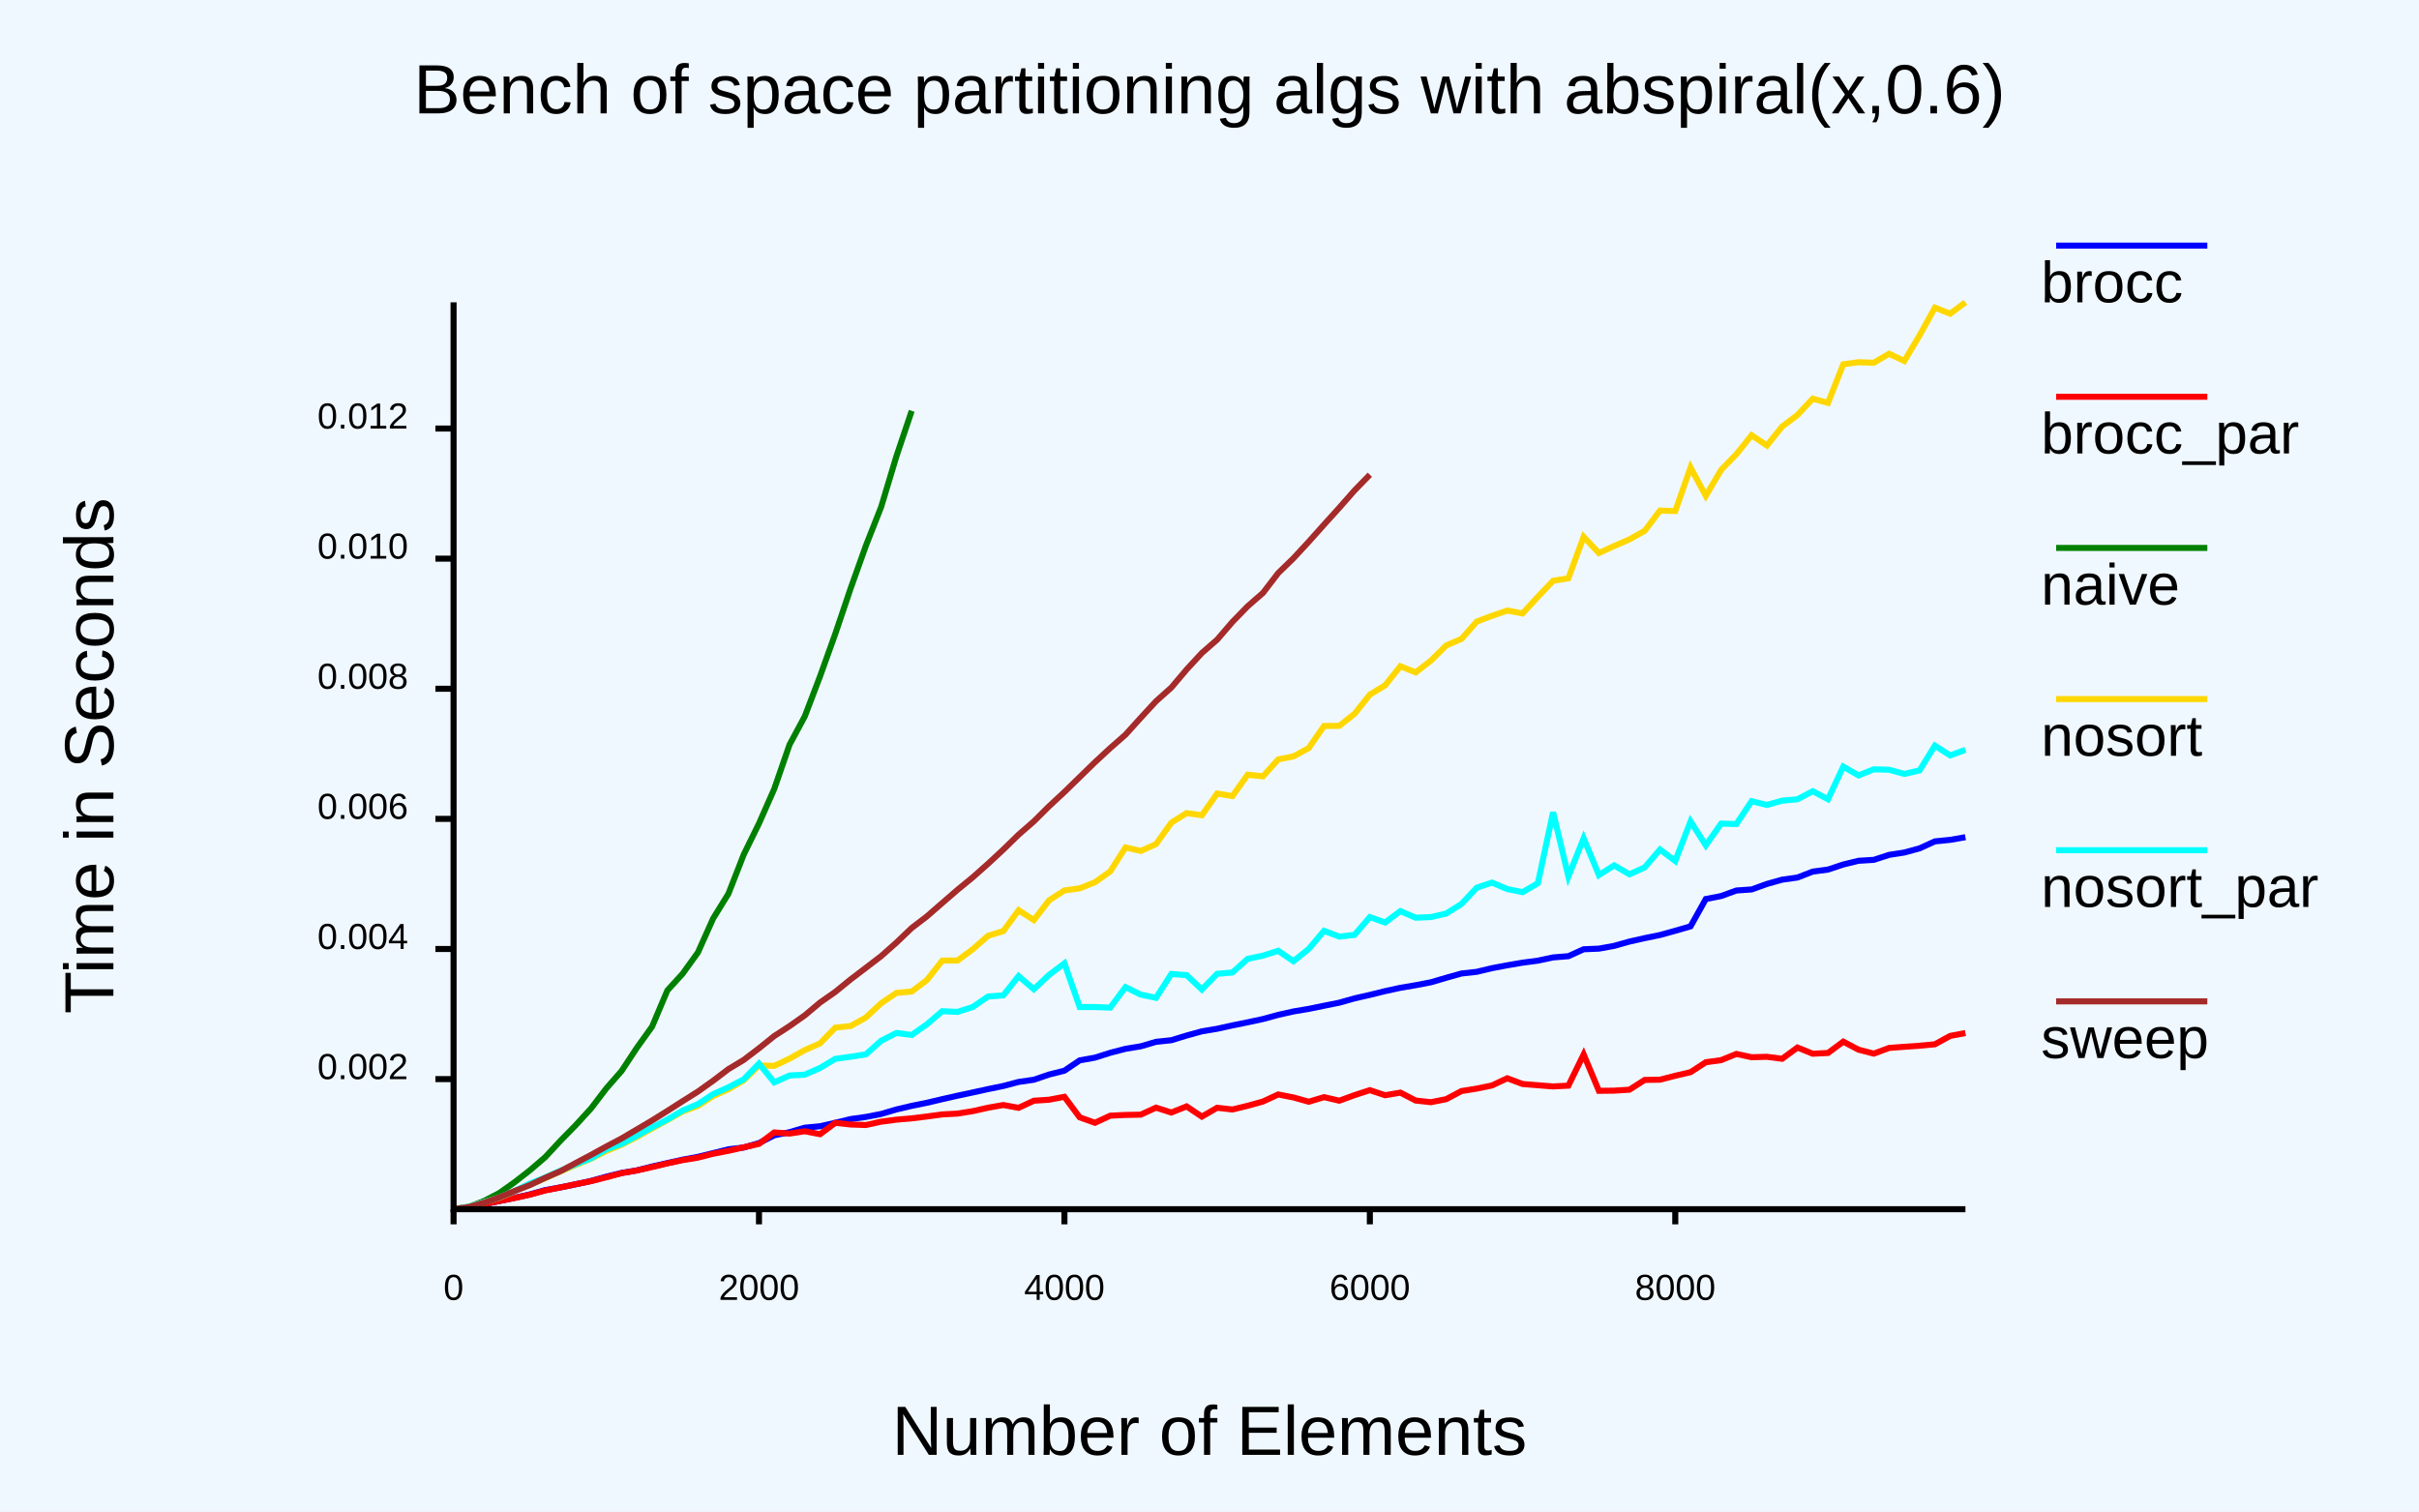
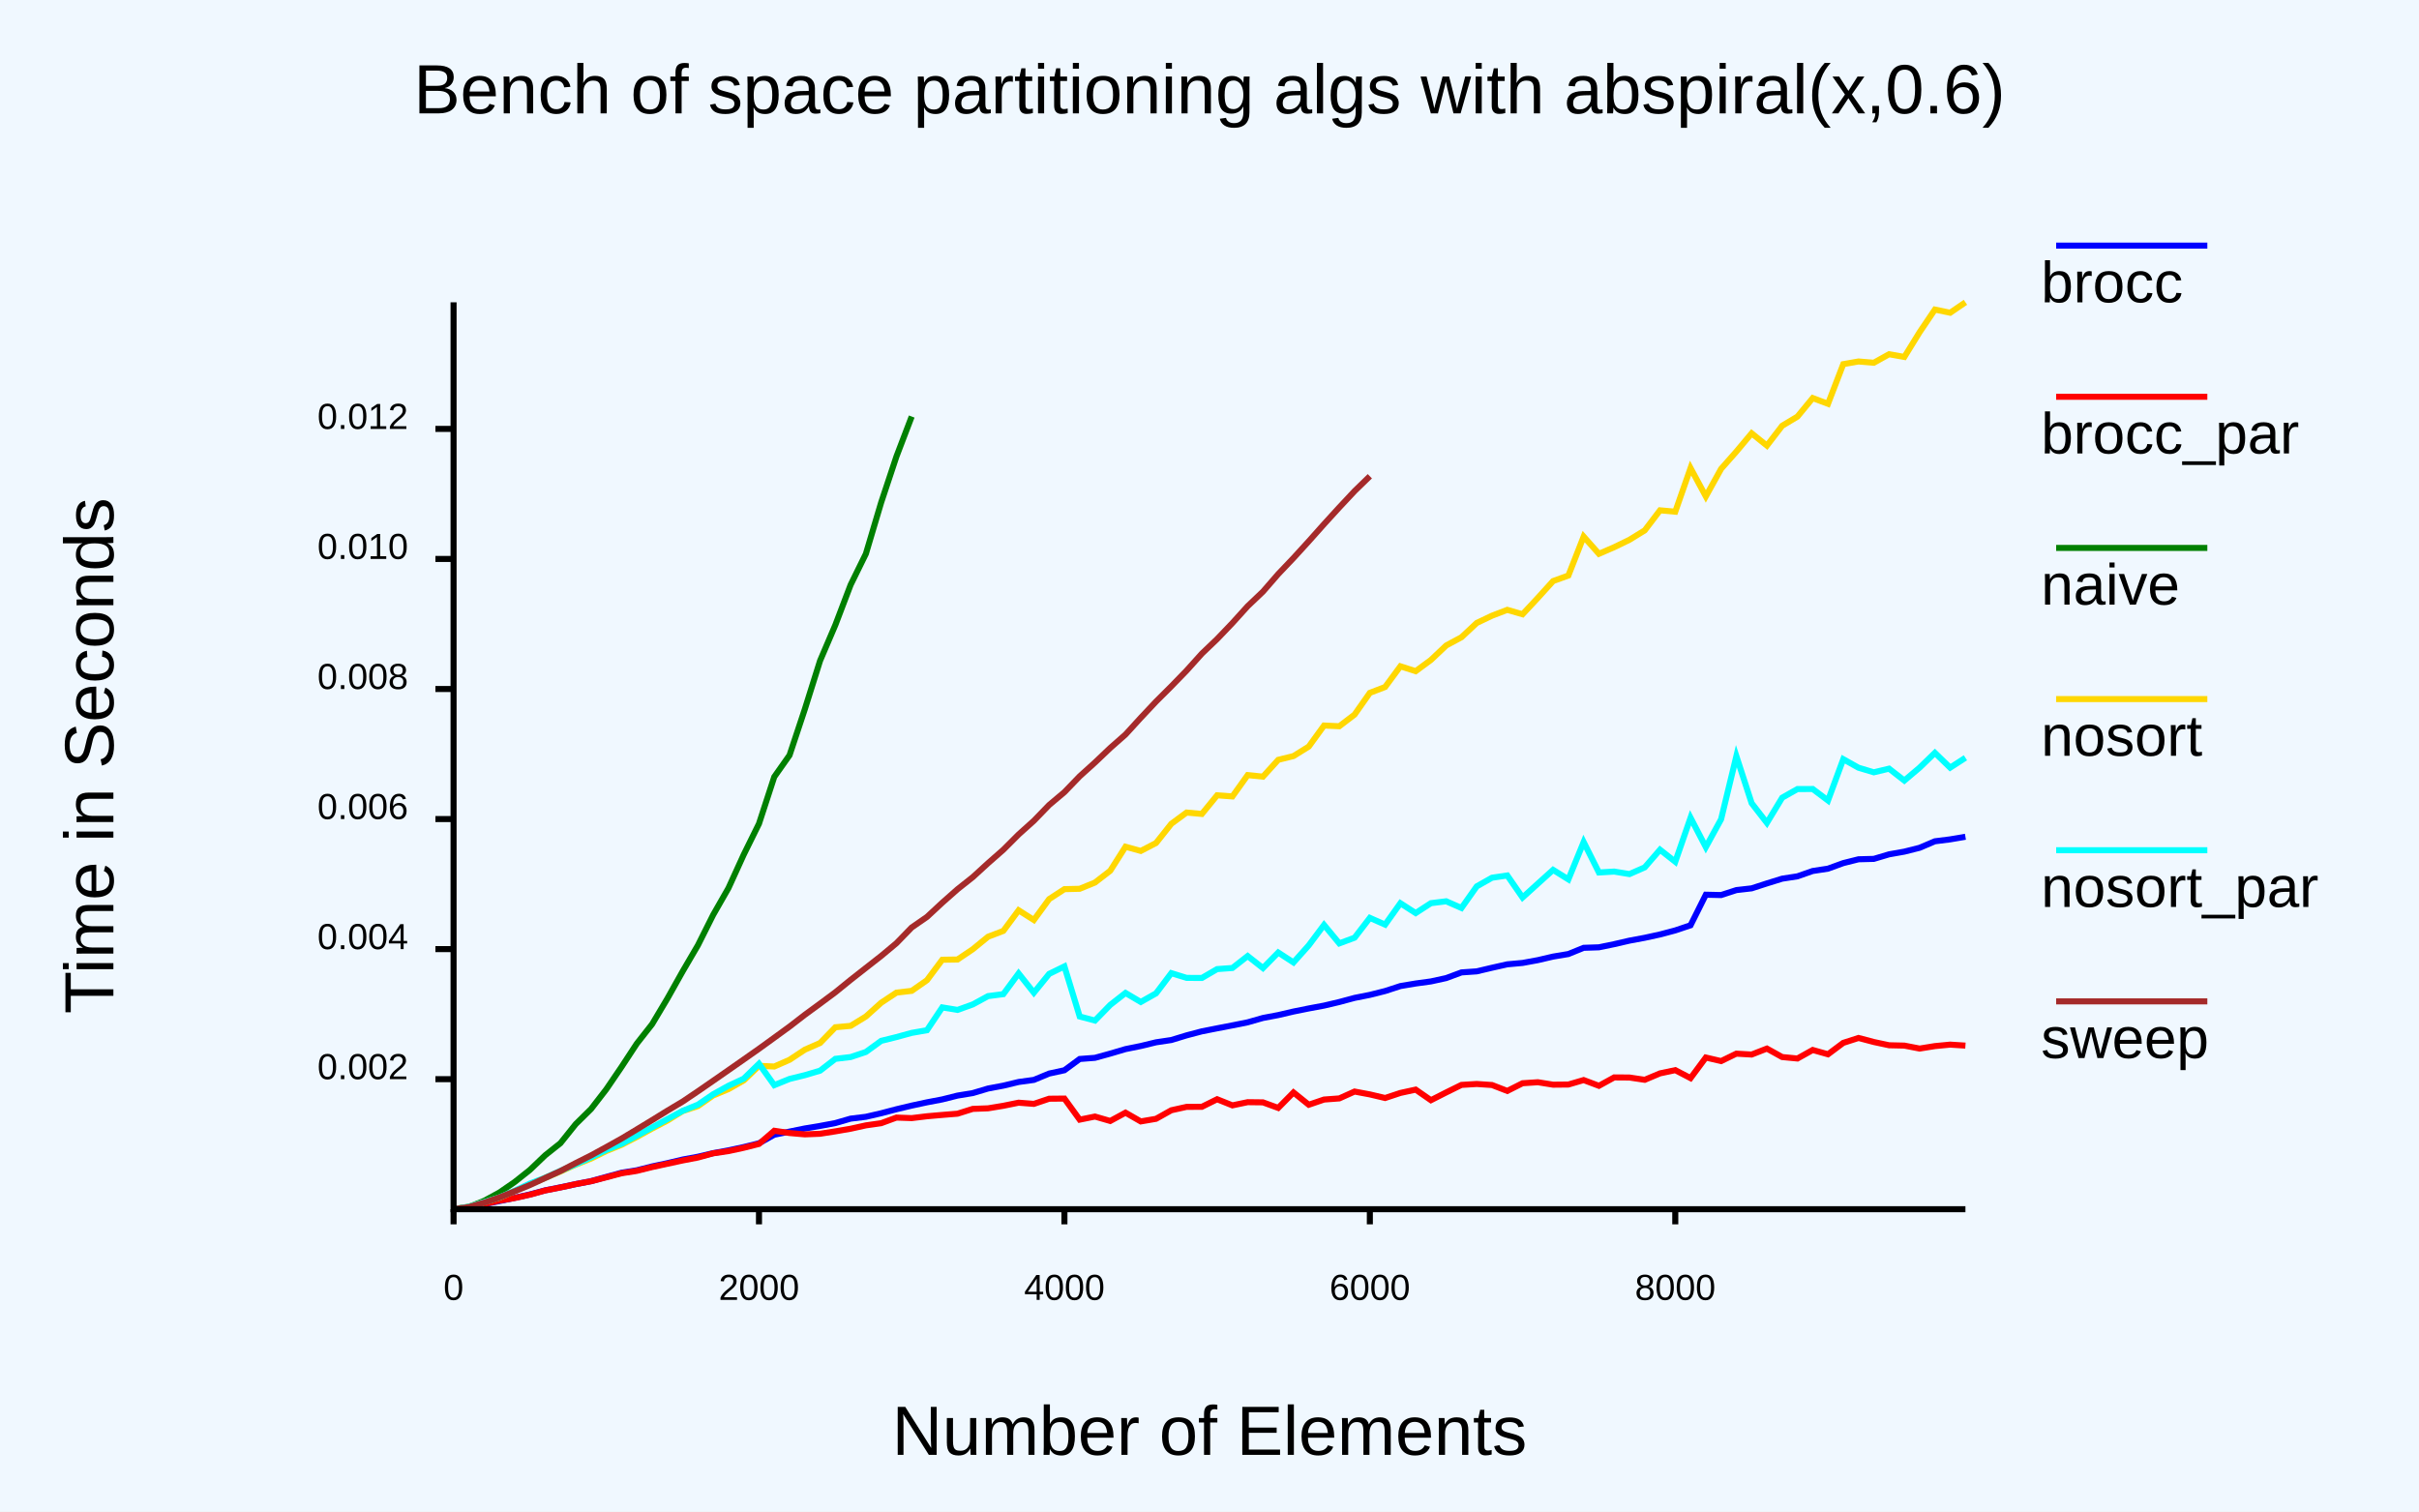
<svg xmlns="http://www.w3.org/2000/svg" class="poloto" width="800" height="500" viewBox="0 0 800 500">
  <style>.poloto {
                    font-family: "Arial";
                    stroke-width:2;
                    }
                    .poloto_text{fill: var(--poloto_fg_color,black);  }
                    .poloto_axis_lines{stroke: var(--poloto_fg_color,black);stoke-width:3;fill:none}
                    .poloto_background{fill: var(--poloto_bg_color,aliceblue); }
                    .poloto0stroke{stroke:  var(--poloto_color0,blue); }
                    .poloto1stroke{stroke:  var(--poloto_color1,red); }
                    .poloto2stroke{stroke:  var(--poloto_color2,green); }
                    .poloto3stroke{stroke:  var(--poloto_color3,gold); }
                    .poloto4stroke{stroke:  var(--poloto_color4,aqua); }
                    .poloto5stroke{stroke:  var(--poloto_color5,brown); }
                    .poloto6stroke{stroke:  var(--poloto_color6,lime); }
                    .poloto7stroke{stroke:  var(--poloto_color7,chocolate); }
                    .poloto0fill{fill:var(--poloto_color0,blue);}
                    .poloto1fill{fill:var(--poloto_color1,red);}
                    .poloto2fill{fill:var(--poloto_color2,green);}
                    .poloto3fill{fill:var(--poloto_color3,gold);}
                    .poloto4fill{fill:var(--poloto_color4,aqua);}
                    .poloto5fill{fill:var(--poloto_color5,brown);}
                    .poloto6fill{fill:var(--poloto_color6,lime);}
                    .poloto7fill{fill:var(--poloto_color7,chocolate);}</style>
  <rect class="poloto_background" fill="white" x="0" y="0" width="800" height="500" />
  <line class="poloto_axis_lines" stroke="black" x1="150" x2="150" y1="400" y2="405" />
  <text class="poloto_text" alignment-baseline="start" text-anchor="middle" x="150" y="430">0</text>
  <line class="poloto_axis_lines" stroke="black" x1="251.01" x2="251.01" y1="400" y2="405" />
  <text class="poloto_text" alignment-baseline="start" text-anchor="middle" x="251.01" y="430">2000</text>
  <line class="poloto_axis_lines" stroke="black" x1="352.02" x2="352.02" y1="400" y2="405" />
  <text class="poloto_text" alignment-baseline="start" text-anchor="middle" x="352.02" y="430">4000</text>
  <line class="poloto_axis_lines" stroke="black" x1="453.03" x2="453.03" y1="400" y2="405" />
  <text class="poloto_text" alignment-baseline="start" text-anchor="middle" x="453.03" y="430">6000</text>
  <line class="poloto_axis_lines" stroke="black" x1="554.04" x2="554.04" y1="400" y2="405" />
  <text class="poloto_text" alignment-baseline="start" text-anchor="middle" x="554.04" y="430">8000</text>
-   <line class="poloto_axis_lines" stroke="black" x1="150" x2="144" y1="356.961" y2="356.961" />
-   <text class="poloto_text" alignment-baseline="middle" text-anchor="end" x="135" y="356.961">0.002</text>
-   <line class="poloto_axis_lines" stroke="black" x1="150" x2="144" y1="313.92" y2="313.92" />
-   <text class="poloto_text" alignment-baseline="middle" text-anchor="end" x="135" y="313.92">0.004</text>
-   <line class="poloto_axis_lines" stroke="black" x1="150" x2="144" y1="270.879" y2="270.879" />
-   <text class="poloto_text" alignment-baseline="middle" text-anchor="end" x="135" y="270.879">0.006</text>
-   <line class="poloto_axis_lines" stroke="black" x1="150" x2="144" y1="227.839" y2="227.839" />
-   <text class="poloto_text" alignment-baseline="middle" text-anchor="end" x="135" y="227.839">0.008</text>
-   <line class="poloto_axis_lines" stroke="black" x1="150" x2="144" y1="184.798" y2="184.798" />
-   <text class="poloto_text" alignment-baseline="middle" text-anchor="end" x="135" y="184.798">0.010</text>
-   <line class="poloto_axis_lines" stroke="black" x1="150" x2="144" y1="141.757" y2="141.757" />
-   <text class="poloto_text" alignment-baseline="middle" text-anchor="end" x="135" y="141.757">0.012</text>
+   <line class="poloto_axis_lines" stroke="black" x1="150" x2="144" y1="356.981" y2="356.981" />
+   <text class="poloto_text" alignment-baseline="middle" text-anchor="end" x="135" y="356.981">0.002</text>
+   <line class="poloto_axis_lines" stroke="black" x1="150" x2="144" y1="313.96" y2="313.96" />
+   <text class="poloto_text" alignment-baseline="middle" text-anchor="end" x="135" y="313.96">0.004</text>
+   <line class="poloto_axis_lines" stroke="black" x1="150" x2="144" y1="270.939" y2="270.939" />
+   <text class="poloto_text" alignment-baseline="middle" text-anchor="end" x="135" y="270.939">0.006</text>
+   <line class="poloto_axis_lines" stroke="black" x1="150" x2="144" y1="227.919" y2="227.919" />
+   <text class="poloto_text" alignment-baseline="middle" text-anchor="end" x="135" y="227.919">0.008</text>
+   <line class="poloto_axis_lines" stroke="black" x1="150" x2="144" y1="184.898" y2="184.898" />
+   <text class="poloto_text" alignment-baseline="middle" text-anchor="end" x="135" y="184.898">0.010</text>
+   <line class="poloto_axis_lines" stroke="black" x1="150" x2="144" y1="141.877" y2="141.877" />
+   <text class="poloto_text" alignment-baseline="middle" text-anchor="end" x="135" y="141.877">0.012</text>
  <text class="poloto_text" alignment-baseline="middle" text-anchor="start" font-size="large" x="675" y="100">brocc</text>
  <line class="poloto0stroke" stroke="black" x1="680" x2="730" y1="81.25" y2="81.25" />
-   <polyline class="poloto0stroke" fill="none" stroke="black" points="150,399.977 155.051,399.342 160.101,398.325 165.152,397.29 170.202,396.227 175.253,395.099 180.303,393.672 185.354,392.78 190.404,391.754 195.455,390.649 200.505,389.238 205.556,387.995 210.606,387.158 215.657,385.877 220.707,384.736 225.758,383.615 230.808,382.683 235.859,381.44 240.909,380.184 245.96,379.591 251.01,378.129 256.061,375.538 261.111,374.515 266.162,373.032 271.212,372.556 276.263,371.409 281.313,370.181 286.364,369.472 291.414,368.49 296.465,366.998 301.515,365.809 306.566,364.789 311.616,363.592 316.667,362.448 321.717,361.375 326.768,360.266 331.818,359.232 336.869,357.898 341.919,357.167 346.97,355.443 352.02,354.178 357.071,350.766 362.121,349.862 367.172,348.254 372.222,346.942 377.273,346.109 382.323,344.63 387.374,344.097 392.424,342.552 397.475,341.156 402.525,340.311 407.576,339.195 412.626,338.174 417.677,337.093 422.727,335.713 427.778,334.577 432.828,333.729 437.879,332.693 442.929,331.681 447.98,330.252 453.03,329.105 458.081,327.856 463.131,326.756 468.182,325.903 473.232,324.93 478.283,323.445 483.333,322.027 488.384,321.471 493.434,320.263 498.485,319.31 503.535,318.445 508.586,317.784 513.636,316.705 518.687,316.301 523.737,314.012 528.788,313.802 533.838,312.884 538.889,311.462 543.939,310.327 548.99,309.292 554.04,307.893 559.091,306.432 564.141,297.388 569.192,296.411 574.242,294.574 579.293,294.222 584.343,292.409 589.394,290.988 594.444,290.283 599.495,288.324 604.545,287.647 609.596,285.972 614.646,284.741 619.697,284.432 624.747,282.784 629.798,282.004 634.848,280.628 639.899,278.324 644.949,277.818 650,276.939 " />
+   <polyline class="poloto0stroke" fill="none" stroke="black" points="150,399.984 155.051,399.347 160.101,398.323 165.152,397.312 170.202,396.239 175.253,395.107 180.303,393.756 185.354,392.759 190.404,391.692 195.455,390.717 200.505,389.32 205.556,387.938 210.606,387.124 215.657,385.846 220.707,384.768 225.758,383.57 230.808,382.637 235.859,381.456 240.909,380.534 245.96,379.442 251.01,378.195 256.061,375.359 261.111,374.319 266.162,373.29 271.212,372.45 276.263,371.501 281.313,370.04 286.364,369.427 291.414,368.259 296.465,366.931 301.515,365.728 306.566,364.641 311.616,363.68 316.667,362.414 321.717,361.583 326.768,360.076 331.818,359.127 336.869,357.914 341.919,357.221 346.97,355.129 352.02,354.03 357.071,350.307 362.121,349.923 367.172,348.529 372.222,347.036 377.273,346.013 382.323,344.79 387.374,344.034 392.424,342.492 397.475,341.16 402.525,340.164 407.576,339.189 412.626,338.178 417.677,336.738 422.727,335.783 427.778,334.607 432.828,333.589 437.879,332.647 442.929,331.457 447.98,330.097 453.03,329.098 458.081,327.829 463.131,326.184 468.182,325.335 473.232,324.647 478.283,323.543 483.333,321.667 488.384,321.317 493.434,320.125 498.485,318.991 503.535,318.534 508.586,317.609 513.636,316.43 518.687,315.586 523.737,313.533 528.788,313.364 533.838,312.321 538.889,311.156 543.939,310.215 548.99,309.114 554.04,307.774 559.091,306.075 564.141,295.966 569.192,296.078 574.242,294.438 579.293,293.86 584.343,292.226 589.394,290.66 594.444,289.881 599.495,288.116 604.545,287.345 609.596,285.51 614.646,284.245 619.697,284.113 624.747,282.608 629.798,281.715 634.848,280.441 639.899,278.291 644.949,277.655 650,276.795 " />
  <text class="poloto_text" alignment-baseline="middle" text-anchor="start" font-size="large" x="675" y="150">brocc_par</text>
  <line class="poloto1stroke" stroke="black" x1="680" x2="730" y1="131.25" y2="131.25" />
-   <polyline class="poloto1stroke" fill="none" stroke="black" points="150,399.966 155.051,399.315 160.101,398.287 165.152,397.284 170.202,396.279 175.253,395.183 180.303,393.803 185.354,392.783 190.404,391.736 195.455,390.714 200.505,389.452 205.556,388.073 210.606,387.193 215.657,386.052 220.707,384.842 225.758,383.762 230.808,382.938 235.859,381.641 240.909,380.68 245.96,379.518 251.01,378.393 256.061,374.606 261.111,374.975 266.162,374.206 271.212,375.184 276.263,371.429 281.313,371.976 286.364,372.146 291.414,371.04 296.465,370.379 301.515,369.945 306.566,369.329 311.616,368.638 316.667,368.373 321.717,367.559 326.768,366.423 331.818,365.536 336.869,366.458 341.919,364.112 346.97,363.779 352.02,362.818 357.071,369.607 362.121,371.41 367.172,369.063 372.222,368.816 377.273,368.721 382.323,366.401 387.374,368.021 392.424,365.99 397.475,369.368 402.525,366.444 407.576,367.012 412.626,365.785 417.677,364.38 422.727,362.039 427.778,363.033 432.828,364.444 437.879,362.927 442.929,364.104 447.98,362.26 453.03,360.616 458.081,362.296 463.131,361.435 468.182,364.049 473.232,364.599 478.283,363.596 483.333,360.915 488.384,360.108 493.434,359.059 498.485,356.689 503.535,358.583 508.586,358.992 513.636,359.386 518.687,359.126 523.737,348.799 528.788,360.84 533.838,360.78 538.889,360.464 543.939,357.236 548.99,357.153 554.04,355.851 559.091,354.672 564.141,351.383 569.192,350.689 574.242,348.636 579.293,349.723 584.343,349.587 589.394,350.227 594.444,346.518 599.495,348.56 604.545,348.315 609.596,344.575 614.646,347.223 619.697,348.535 624.747,346.65 629.798,346.275 634.848,345.922 639.899,345.444 644.949,342.674 650,341.718 " />
+   <polyline class="poloto1stroke" fill="none" stroke="black" points="150,399.962 155.051,399.317 160.101,398.275 165.152,397.159 170.202,396.303 175.253,395.186 180.303,393.795 185.354,392.804 190.404,391.696 195.455,390.756 200.505,389.451 205.556,388.109 210.606,387.317 215.657,386.06 220.707,384.967 225.758,383.875 230.808,382.908 235.859,381.506 240.909,380.776 245.96,379.681 251.01,378.402 256.061,374.047 261.111,374.797 266.162,375.242 271.212,375.038 276.263,374.246 281.313,373.379 286.364,372.264 291.414,371.546 296.465,369.689 301.515,369.862 306.566,369.253 311.616,368.81 316.667,368.401 321.717,366.811 326.768,366.624 331.818,365.789 336.869,364.764 341.919,365.155 346.97,363.452 352.02,363.402 357.071,370.372 362.121,369.349 367.172,370.81 372.222,368.07 377.273,370.96 382.323,370.094 387.374,367.266 392.424,366.148 397.475,366.123 402.525,363.625 407.576,365.647 412.626,364.592 417.677,364.651 422.727,366.493 427.778,361.376 432.828,365.44 437.879,363.722 442.929,363.347 447.98,361.078 453.03,362.024 458.081,363.214 463.131,361.537 468.182,360.439 473.232,363.937 478.283,361.366 483.333,358.877 488.384,358.574 493.434,358.916 498.485,360.873 503.535,358.327 508.586,357.995 513.636,358.804 518.687,358.754 523.737,357.278 528.788,359.175 533.838,356.401 538.889,356.438 543.939,357.192 548.99,355.064 554.04,353.999 559.091,356.634 564.141,349.822 569.192,351.001 574.242,348.544 579.293,348.835 584.343,346.866 589.394,349.664 594.444,350.148 599.495,347.326 604.545,348.747 609.596,344.972 614.646,343.353 619.697,344.689 624.747,345.765 629.798,345.878 634.848,346.859 639.899,346.043 644.949,345.555 650,345.879 " />
  <text class="poloto_text" alignment-baseline="middle" text-anchor="start" font-size="large" x="675" y="200">naive</text>
  <line class="poloto2stroke" stroke="black" x1="680" x2="730" y1="181.25" y2="181.25" />
-   <polyline class="poloto2stroke" fill="none" stroke="black" points="150,400 155.051,399.214 160.101,397.254 165.152,394.632 170.202,391.056 175.253,387.118 180.303,382.788 185.354,377.343 190.404,372.196 195.455,366.668 200.505,360.054 205.556,354.279 210.606,346.626 215.657,339.585 220.707,327.634 225.758,322.098 230.808,315.076 235.859,303.803 240.909,295.627 245.96,282.686 251.01,272.393 256.061,260.951 261.111,246.341 266.162,236.945 271.212,223.692 276.263,209.599 281.313,194.655 286.364,180.504 291.414,167.675 296.465,150.912 301.515,135.907 " />
+   <polyline class="poloto2stroke" fill="none" stroke="black" points="150,400 155.051,399.234 160.101,397.227 165.152,394.482 170.202,391.005 175.253,386.996 180.303,382.161 185.354,378.145 190.404,371.842 195.455,366.864 200.505,360.336 205.556,352.918 210.606,345.22 215.657,338.798 220.707,330.325 225.758,321.333 230.808,312.696 235.859,302.625 240.909,293.786 245.96,282.712 251.01,272.47 256.061,256.986 261.111,249.824 266.162,234.612 271.212,218.552 276.263,206.738 281.313,193.471 286.364,183.183 291.414,166.217 296.465,151.012 301.515,137.786 " />
  <text class="poloto_text" alignment-baseline="middle" text-anchor="start" font-size="large" x="675" y="250">nosort</text>
  <line class="poloto3stroke" stroke="black" x1="680" x2="730" y1="231.25" y2="231.25" />
-   <polyline class="poloto3stroke" fill="none" stroke="black" points="150,399.988 155.051,399.162 160.101,397.703 165.152,396.167 170.202,394.048 175.253,391.732 180.303,389.765 185.354,387.485 190.404,385.388 195.455,383.319 200.505,380.743 205.556,378.685 210.606,376.093 215.657,373.292 220.707,370.535 225.758,367.7 230.808,365.82 235.859,362.564 240.909,360.309 245.96,357.397 251.01,352.432 256.061,352.571 261.111,350.198 266.162,347.363 271.212,345.126 276.263,339.931 281.313,339.405 286.364,336.588 291.414,331.867 296.465,328.442 301.515,328.001 306.566,324.173 311.616,317.75 316.667,317.735 321.717,313.99 326.768,309.56 331.818,307.99 336.869,301.111 341.919,304.353 346.97,297.791 352.02,294.55 357.071,293.853 362.121,291.84 367.172,288.243 372.222,280.341 377.273,281.482 382.323,279.226 387.374,272.148 392.424,268.972 397.475,269.687 402.525,262.508 407.576,263.351 412.626,256.264 417.677,256.806 422.727,251.215 427.778,250.208 432.828,247.446 437.879,240.149 442.929,240.107 447.98,236.115 453.03,229.777 458.081,226.7 463.131,220.391 468.182,222.431 473.232,218.519 478.283,213.512 483.333,211.355 488.384,205.614 493.434,203.72 498.485,201.961 503.535,202.928 508.586,197.424 513.636,192.123 518.687,191.296 523.737,177.57 528.788,182.948 533.838,180.612 538.889,178.422 543.939,175.586 548.99,168.88 554.04,169.053 559.091,154.648 564.141,164.021 569.192,155.455 574.242,150.254 579.293,143.972 584.343,147.37 589.394,141.092 594.444,137.291 599.495,131.892 604.545,133.284 609.596,120.503 614.646,119.815 619.697,119.989 624.747,117.018 629.798,119.408 634.848,110.92 639.899,101.774 644.949,103.775 650,100 " />
+   <polyline class="poloto3stroke" fill="none" stroke="black" points="150,399.99 155.051,399.159 160.101,397.712 165.152,396.165 170.202,394.011 175.253,391.753 180.303,389.645 185.354,387.533 190.404,385.273 195.455,383.261 200.505,380.756 205.556,378.705 210.606,376.096 215.657,373.316 220.707,370.687 225.758,367.548 230.808,365.899 235.859,362.371 240.909,360.279 245.96,357.396 251.01,352.568 256.061,352.795 261.111,350.576 266.162,347.231 271.212,345.015 276.263,339.809 281.313,339.347 286.364,336.253 291.414,331.701 296.465,328.353 301.515,327.768 306.566,324.241 311.616,317.478 316.667,317.398 321.717,313.996 326.768,309.863 331.818,307.936 336.869,301.123 341.919,304.326 346.97,297.412 352.02,294.128 357.071,294.006 362.121,291.938 367.172,288.035 372.222,280.095 377.273,281.482 382.323,278.864 387.374,272.503 392.424,268.784 397.475,269.249 402.525,263.076 407.576,263.455 412.626,256.397 417.677,256.91 422.727,251.347 427.778,250.1 432.828,246.957 437.879,240.001 442.929,240.235 447.98,236.376 453.03,229.187 458.081,227.253 463.131,220.405 468.182,222.023 473.232,218.303 478.283,213.52 483.333,210.798 488.384,206.067 493.434,203.667 498.485,201.733 503.535,203.194 508.586,197.78 513.636,192.21 518.687,190.381 523.737,177.496 528.788,183.194 533.838,181.011 538.889,178.559 543.939,175.445 548.99,168.811 554.04,169.267 559.091,154.843 564.141,164.203 569.192,155.095 574.242,149.37 579.293,143.341 584.343,147.404 589.394,140.841 594.444,137.808 599.495,131.68 604.545,133.58 609.596,120.457 614.646,119.573 619.697,119.994 624.747,117.178 629.798,118.076 634.848,109.888 639.899,102.405 644.949,103.452 650,100 " />
  <text class="poloto_text" alignment-baseline="middle" text-anchor="start" font-size="large" x="675" y="300">nosort_par</text>
  <line class="poloto4stroke" stroke="black" x1="680" x2="730" y1="281.25" y2="281.25" />
-   <polyline class="poloto4stroke" fill="none" stroke="black" points="150,399.983 155.051,399.156 160.101,397.702 165.152,396.117 170.202,393.973 175.253,391.526 180.303,389.5 185.354,387.24 190.404,385.156 195.455,383.15 200.505,380.208 205.556,378.407 210.606,375.734 215.657,372.931 220.707,370.341 225.758,367.351 230.808,365.25 235.859,361.933 240.909,359.681 245.96,357.039 251.01,351.843 256.061,358.044 261.111,355.764 266.162,355.486 271.212,353.276 276.263,350.257 281.313,349.556 286.364,348.766 291.414,344.267 296.465,341.703 301.515,342.359 306.566,338.808 311.616,334.495 316.667,334.73 321.717,333.103 326.768,329.643 331.818,329.26 336.869,322.891 341.919,327.229 346.97,322.474 352.02,318.665 357.071,333.115 362.121,333.121 367.172,333.316 372.222,326.538 377.273,329.008 382.323,330.073 387.374,322.185 392.424,322.564 397.475,327.311 402.525,322.134 407.576,321.701 412.626,317.184 417.677,316.126 422.727,314.523 427.778,317.957 432.828,313.894 437.879,307.902 442.929,309.826 447.98,309.238 453.03,303.364 458.081,305.161 463.131,301.39 468.182,303.568 473.232,303.364 478.283,302.189 483.333,299.03 488.384,293.648 493.434,291.95 498.485,294.106 503.535,295.115 508.586,292.19 513.636,268.669 518.687,289.939 523.737,277.292 528.788,289.476 533.838,286.265 538.889,289.22 543.939,286.918 548.99,281.016 554.04,284.807 559.091,271.707 564.141,279.633 569.192,272.444 574.242,272.587 579.293,265.032 584.343,266.271 589.394,264.852 594.444,264.404 599.495,261.722 604.545,264.362 609.596,253.601 614.646,256.495 619.697,254.482 624.747,254.634 629.798,256.008 634.848,254.839 639.899,246.655 644.949,249.895 650,248.029 " />
+   <polyline class="poloto4stroke" fill="none" stroke="black" points="150,399.977 155.051,399.151 160.101,397.69 165.152,396.09 170.202,393.902 175.253,391.517 180.303,389.589 185.354,387.303 190.404,385.157 195.455,382.864 200.505,380.39 205.556,378.367 210.606,375.691 215.657,372.946 220.707,370.195 225.758,367.465 230.808,365.42 235.859,361.969 240.909,359.173 245.96,356.82 251.01,351.893 256.061,358.962 261.111,356.907 266.162,355.664 271.212,354.173 276.263,350.262 281.313,349.669 286.364,347.983 291.414,344.308 296.465,343.058 301.515,341.671 306.566,340.79 311.616,333.243 316.667,334.073 321.717,332.259 326.768,329.509 331.818,328.854 336.869,322.007 341.919,328.378 346.97,322.157 352.02,319.684 357.071,336.249 362.121,337.593 367.172,332.418 372.222,328.468 377.273,331.442 382.323,328.598 387.374,321.909 392.424,323.477 397.475,323.507 402.525,320.574 407.576,320.205 412.626,316.253 417.677,320.233 422.727,315.086 427.778,318.369 432.828,312.712 437.879,305.959 442.929,312.068 447.98,310.187 453.03,303.63 458.081,305.854 463.131,298.78 468.182,302.037 473.232,298.762 478.283,298.137 483.333,300.353 488.384,293.204 493.434,290.348 498.485,289.6 503.535,296.888 508.586,292.308 513.636,287.745 518.687,290.897 523.737,278.534 528.788,288.611 533.838,288.308 538.889,289.139 543.939,286.919 548.99,281.077 554.04,285.063 559.091,270.505 564.141,280.217 569.192,270.997 574.242,250.127 579.293,265.682 584.343,272.207 589.394,263.867 594.444,261.014 599.495,260.999 604.545,264.796 609.596,251.134 614.646,253.96 619.697,255.474 624.747,254.268 629.798,258.2 634.848,253.931 639.899,249.035 644.949,253.936 650,250.665 " />
  <text class="poloto_text" alignment-baseline="middle" text-anchor="start" font-size="large" x="675" y="350">sweep</text>
  <line class="poloto5stroke" stroke="black" x1="680" x2="730" y1="331.25" y2="331.25" />
-   <polyline class="poloto5stroke" fill="none" stroke="black" points="150,399.969 155.051,399.29 160.101,397.838 165.152,396.084 170.202,393.976 175.253,392.02 180.303,389.627 185.354,387.424 190.404,384.72 195.455,382.038 200.505,379.253 205.556,376.598 210.606,373.618 215.657,370.632 220.707,367.49 225.758,364.26 230.808,361.083 235.859,357.485 240.909,353.648 245.96,350.613 251.01,346.763 256.061,342.708 261.111,339.431 266.162,335.865 271.212,331.625 276.263,328.092 281.313,323.981 286.364,320.139 291.414,316.276 296.465,311.795 301.515,306.969 306.566,303.108 311.616,298.701 316.667,294.334 321.717,290.195 326.768,285.707 331.818,281.022 336.869,276.094 341.919,271.692 346.97,266.673 352.02,261.982 357.071,257.056 362.121,252.139 367.172,247.46 372.222,243.028 377.273,237.428 382.323,231.957 387.374,227.447 392.424,221.479 397.475,216.009 402.525,211.599 407.576,205.733 412.626,200.544 417.677,196.141 422.727,189.563 427.778,184.654 432.828,179.186 437.879,173.535 442.929,167.956 447.98,162.218 453.03,157.033 " />
+   <polyline class="poloto5stroke" fill="none" stroke="black" points="150,399.969 155.051,399.289 160.101,397.835 165.152,396.109 170.202,394.088 175.253,392.006 180.303,389.671 185.354,387.368 190.404,384.74 195.455,382.202 200.505,379.442 205.556,376.63 210.606,373.599 215.657,370.531 220.707,367.411 225.758,364.397 230.808,360.999 235.859,357.507 240.909,353.999 245.96,350.473 251.01,346.924 256.061,343.268 261.111,339.594 266.162,335.692 271.212,331.993 276.263,328.237 281.313,324.137 286.364,320.174 291.414,316.222 296.465,312.005 301.515,306.8 306.566,303.307 311.616,298.615 316.667,294.15 321.717,290.149 326.768,285.524 331.818,281.093 336.869,276.038 341.919,271.501 346.97,266.283 352.02,262.032 357.071,256.792 362.121,252.23 367.172,247.422 372.222,242.973 377.273,237.436 382.323,232.066 387.374,227.027 392.424,221.824 397.475,216.212 402.525,211.381 407.576,206.1 412.626,200.517 417.677,195.714 422.727,189.894 427.778,184.585 432.828,179.046 437.879,173.377 442.929,167.842 447.98,162.444 453.03,157.537 " />
  <text class="poloto_text" alignment-baseline="start" text-anchor="middle" font-size="x-large" x="400" y="37.5">Bench of space partitioning algs with abspiral(x,0.6)</text>
  <text class="poloto_text" alignment-baseline="start" text-anchor="middle" font-size="x-large" x="400" y="481.25">Number of Elements</text>
  <text class="poloto_text" alignment-baseline="start" text-anchor="middle" font-size="x-large" transform="rotate(-90,37.5,250)" x="37.5" y="250">Time in Seconds</text>
  <path stroke="black" fill="none" class="poloto_axis_lines" d=" M 150 100 L 150 400 L 650 400" />
</svg>
